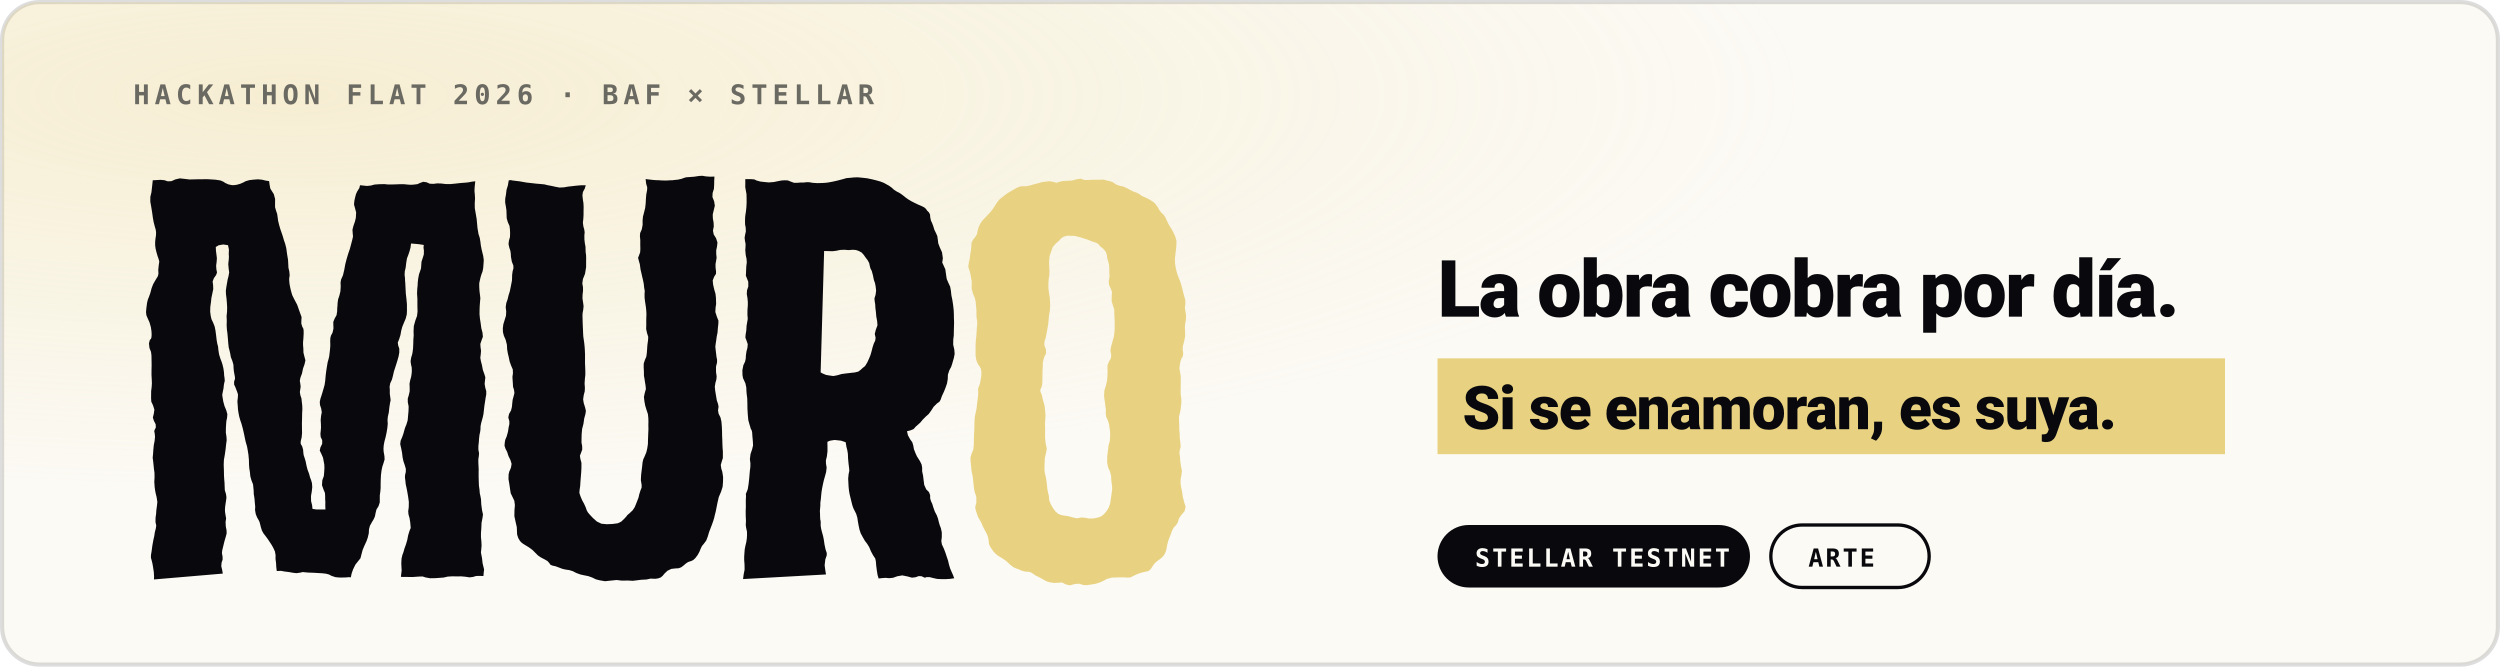
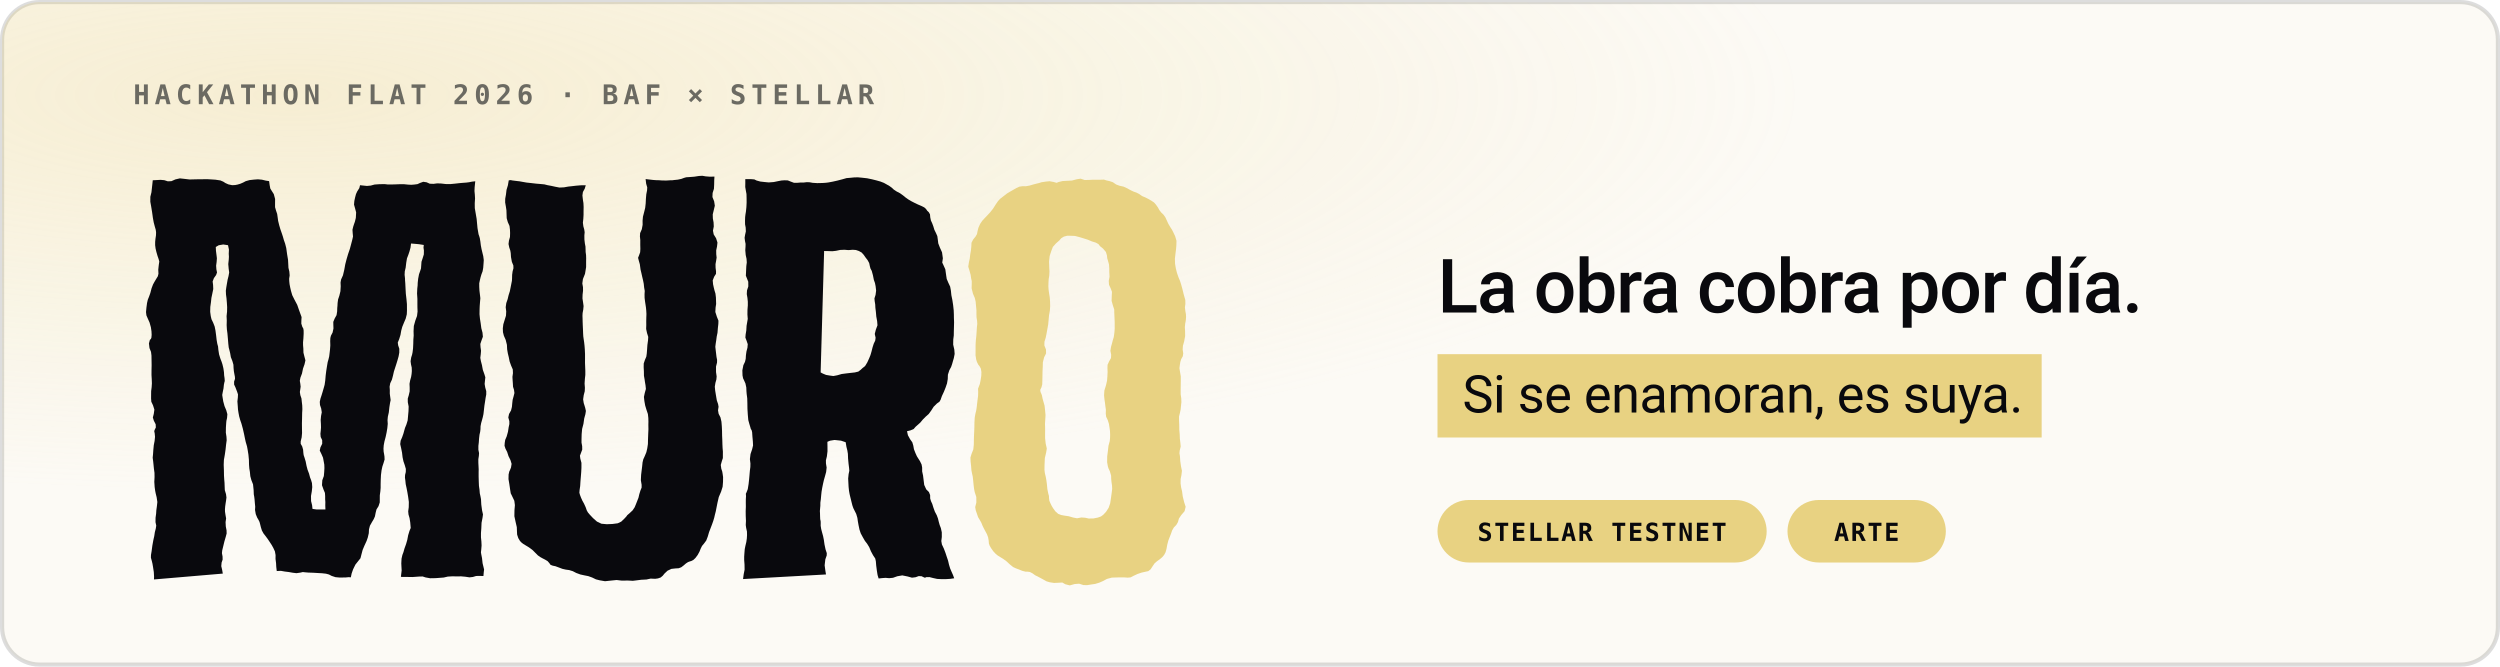
<svg xmlns="http://www.w3.org/2000/svg" viewBox="0 0 1200 320" width="1200" height="320" role="img" aria-label="Muro: la obra cobra por día. Si se enamoran, es suya.">
  <defs>
    <radialGradient id="veil" cx="12%" cy="14%" r="60%">
      <stop offset="0%" stop-color="#e8d282" stop-opacity="0.30" />
      <stop offset="100%" stop-color="#e8d282" stop-opacity="0" />
    </radialGradient>
  </defs>
  <rect x="1" y="1" width="1198" height="318" rx="18" fill="#fcfaf5" stroke="#09090d" stroke-opacity="0.14" stroke-width="2" />
  <rect x="1" y="1" width="1198" height="318" rx="18" fill="url(#veil)" />
  <text x="64" y="50" fill="#6b6a62" font-family="ui-monospace, SFMono-Regular, Menlo, Consolas, monospace" font-size="13" font-weight="600" letter-spacing="2.4">HACKATHON FLAT 2026 · BAF × STELLAR</text>
  <g transform="translate(64 276) scale(0.118)">
    <path fill="#09090d" d="M84 18.1 L84.3 6.4 L83.3 -11.9 L80.1 -32.7 L77.7 -46.6 L75.1 -57.3 L71.5 -70.4 L71.8 -81.7 L74.3 -96.4 L77.3 -119.2 L81.3 -141.5 L85.1 -158.3 L87.5 -174.2 L91.3 -188.8 L93.2 -200.9 L90.2 -214.9 L90.4 -232.9 L92.7 -249.6 L93.6 -263.6 L95.7 -278.6 L97.7 -297 L94.8 -316.3 L91 -331.8 L88.8 -342.8 L86.7 -357.8 L85.3 -379 L86.3 -398.5 L86 -415.9 L83.6 -433.4 L82.1 -448.7 L80.7 -462.2 L78.7 -477.1 L80.1 -491 L81.2 -507.3 L83.1 -527.6 L86.6 -545.8 L88.2 -562.1 L86.9 -576.2 L85.1 -584.6 L86.4 -589.8 L91.5 -600 L90.9 -613 L83.5 -627.5 L79.4 -640.7 L83.1 -655.1 L85.6 -672.8 L80 -690.4 L73.2 -704.7 L72.2 -717.8 L72.3 -732.9 L72.5 -748.2 L74.5 -763.7 L75.5 -779.8 L74.9 -795.7 L73.9 -813.7 L74 -833.6 L74.4 -853.2 L74.1 -873.3 L73.8 -892.5 L71.9 -907.7 L65.7 -923.1 L63.5 -942 L67.2 -956.1 L71.3 -960.2 L73.4 -964.7 L74.5 -976.8 L73.8 -991.4 L71.4 -1007.7 L66 -1027 L58.6 -1043.6 L53.2 -1056.1 L51.6 -1069.6 L53.3 -1088.2 L55.8 -1106.6 L58.9 -1119.9 L63.8 -1132 L69.2 -1147.2 L74.1 -1166 L80 -1181.6 L85.9 -1192.4 L92.9 -1204.2 L99.7 -1215.2 L102.2 -1225.7 L101.4 -1242.1 L103.6 -1261.9 L105.6 -1275 L102.9 -1285.1 L98.5 -1297.8 L93.9 -1313.6 L90.4 -1328.4 L88.7 -1342 L88.8 -1355.4 L90.1 -1368.3 L92.1 -1381.6 L92.5 -1394.1 L91.2 -1404.1 L87 -1418.6 L82.8 -1434.8 L79.5 -1453 L76.4 -1475.4 L72.7 -1498.1 L69.1 -1518.3 L69.2 -1538.5 L73.7 -1556.9 L75.8 -1576 L77.7 -1593 L79 -1605.7 L94.9 -1606.5 L110.9 -1607.4 L126.1 -1606 L140.3 -1601.4 L155.1 -1602.1 L171 -1609.2 L189.2 -1613.4 L209.3 -1611.2 L229 -1608.9 L248.5 -1609.4 L266 -1609.8 L275.8 -1609.7 L288.2 -1610 L302.3 -1610 L315.9 -1609.2 L334.1 -1608 L354.1 -1605 L365.9 -1600 L374.7 -1594.3 L386.8 -1588.9 L401.8 -1585.7 L414.4 -1586.3 L424 -1588.2 L434.9 -1591.4 L446.3 -1596.3 L457.3 -1602.1 L472.8 -1606.4 L490.7 -1608.4 L506.9 -1609.6 L523.5 -1608 L539.1 -1604.2 L552.3 -1602.2 L554.6 -1585.6 L557.1 -1572.2 L562.7 -1563 L571.4 -1549.3 L576.7 -1529.5 L576.5 -1510.8 L576.5 -1496.1 L580.5 -1482.3 L585.1 -1468.6 L586.9 -1456.1 L589 -1440.6 L593.3 -1423 L598 -1406.9 L603.2 -1392 L608.1 -1377.4 L612.4 -1362.3 L617.4 -1348.1 L622 -1330.2 L625.6 -1304.2 L629.3 -1282.1 L630.2 -1265.2 L631 -1249.6 L634.6 -1234.2 L635.9 -1218.7 L633.8 -1204.9 L634.3 -1194.6 L635.5 -1183 L638.1 -1169.6 L641.4 -1155.3 L646.5 -1138 L656.2 -1118.6 L666.6 -1099.1 L673.7 -1078.6 L680 -1061.2 L684.4 -1049.1 L683.6 -1036.8 L683.3 -1022.7 L687.1 -1010.3 L691.6 -1002 L692.7 -994.5 L692.8 -981.5 L691.8 -962.7 L690.3 -946 L690.5 -934 L691.6 -920.5 L692 -904.3 L695.9 -888.6 L700 -873.2 L696.4 -857.2 L690.2 -839.6 L686 -819.5 L679.6 -802.6 L677.2 -790 L679.2 -778 L680.6 -766.1 L679.1 -755.4 L677.4 -744.4 L679.4 -731.5 L683.9 -718.3 L685.3 -704.7 L687 -690.3 L687.6 -674.5 L686.7 -659.1 L686.5 -647.3 L686.3 -635 L685.8 -616.9 L686 -596.1 L686.3 -577.4 L684.7 -559.6 L680.8 -543.8 L680.8 -533.8 L686.8 -523.1 L690.6 -510 L691.5 -497.9 L692.8 -487.8 L696.6 -476.6 L701.1 -461.6 L704.6 -443.7 L708.7 -428.3 L714.8 -412.2 L718.9 -396.8 L723.1 -386.1 L726.6 -374 L727.8 -357.6 L726 -340.6 L722.7 -321.5 L723 -300.7 L727.1 -284.2 L728.8 -268.9 L744.4 -266.7 L762.6 -266.6 L781.4 -266.5 L780.8 -282.8 L781.1 -297 L780.3 -308 L780.3 -320.8 L779.4 -333.9 L773.8 -347.3 L767.4 -365.2 L768.7 -385.5 L774.9 -402.4 L776.4 -419.1 L777.3 -434.9 L776.8 -449 L774.2 -463.2 L771.6 -477.2 L765.1 -492.2 L758.3 -506.2 L761 -518.9 L768.3 -533.9 L768.2 -548.4 L762.1 -561.5 L761 -574.5 L762.4 -587.2 L763.4 -600.4 L763 -614.7 L762.1 -630.7 L763.6 -646.8 L766.5 -661.9 L764.1 -677.3 L759.3 -691.5 L758.4 -704.4 L761.4 -718.2 L765.9 -731.7 L770 -745.2 L774.1 -759.3 L778.1 -773.6 L780.6 -790.8 L782.4 -811.7 L784.7 -829.9 L787.6 -848.6 L790.6 -866.1 L793.7 -876.7 L796.7 -889.2 L798.5 -903.9 L800.1 -917.9 L801.3 -934.1 L800.8 -951.7 L801.4 -964 L803.7 -973.3 L810.5 -986.2 L814.1 -1002.9 L813.6 -1016.8 L813.4 -1029.7 L819 -1043.3 L826.6 -1056.9 L829 -1071.9 L829.5 -1086.2 L830.3 -1094.4 L830.9 -1106.4 L832.9 -1121.1 L837.9 -1135.7 L842.4 -1154.1 L843.6 -1174.6 L842.9 -1189.9 L845.2 -1202.3 L852.7 -1219 L858.1 -1241.8 L862.1 -1264 L867.3 -1284.2 L873.5 -1305.3 L880.8 -1326.6 L886 -1346 L890.4 -1362.7 L893.6 -1376.8 L892.3 -1390.7 L891.4 -1404.4 L894.5 -1417.3 L897.9 -1427.7 L901.1 -1436.6 L905.1 -1452.6 L906.3 -1475.1 L901.6 -1492.9 L897.7 -1506.7 L899 -1521.4 L902.1 -1535.8 L905.7 -1549.4 L910.5 -1559.9 L914 -1565.5 L919.2 -1573.8 L922.2 -1585.6 L934.1 -1584.3 L950.4 -1582.6 L965.8 -1584.1 L981.1 -1588.3 L999.6 -1589.6 L1016.1 -1590 L1025.4 -1589.8 L1033.4 -1588.7 L1048 -1588.5 L1066.3 -1589 L1082.5 -1589.6 L1100.8 -1589.7 L1117.6 -1588 L1130.4 -1587.3 L1143.3 -1588.3 L1155.9 -1590 L1166.5 -1594.9 L1179.3 -1599.5 L1192.9 -1597.5 L1205.9 -1591.7 L1221 -1591.1 L1236.1 -1593.1 L1252.3 -1592.5 L1270.2 -1590.4 L1288.9 -1590.1 L1308 -1591.9 L1325.3 -1593.9 L1340 -1595.2 L1353.9 -1596.2 L1365.8 -1597.7 L1377.8 -1600.1 L1390.9 -1601.6 L1389.7 -1590.4 L1388.4 -1577.4 L1387.7 -1562.3 L1389.1 -1547.5 L1390 -1531.5 L1388.8 -1512.5 L1389 -1492.4 L1392.6 -1471.3 L1396.5 -1448.5 L1398.5 -1427 L1400 -1411 L1402.3 -1397.6 L1404.3 -1386 L1406.6 -1379.5 L1409.4 -1370.1 L1411.7 -1355.9 L1413.6 -1340.5 L1416.4 -1325.9 L1419.9 -1311.3 L1423.4 -1297 L1425.5 -1280.9 L1424.5 -1266.1 L1423.3 -1249.9 L1420.7 -1235.3 L1416.1 -1223.2 L1412.5 -1211.1 L1409.6 -1198.8 L1407 -1186.7 L1407.1 -1172.1 L1407.9 -1157.2 L1409.7 -1142 L1411.6 -1126 L1410.2 -1110 L1409 -1094.3 L1408.4 -1078.1 L1408.2 -1060.8 L1409.9 -1043.1 L1413 -1023.3 L1415.5 -1004.1 L1420.3 -986 L1421.9 -969.3 L1416.3 -954.2 L1411.5 -939.8 L1412.4 -926 L1414.4 -912.3 L1413.2 -897.9 L1411.4 -883.3 L1413.9 -869.7 L1418 -854.1 L1421.7 -834.5 L1427.9 -817.1 L1431.9 -804.1 L1430.5 -791.5 L1429 -777.1 L1431.5 -762.6 L1435.6 -747.8 L1435.6 -734.4 L1432.9 -720.1 L1430.5 -703.8 L1428.1 -688.7 L1426.2 -671.7 L1424.2 -654.4 L1421.6 -642.4 L1418.8 -631.8 L1414.8 -617.8 L1412.4 -604.9 L1412.1 -593 L1410.8 -582.4 L1408.2 -571 L1406.4 -555.8 L1405.3 -539.6 L1403.6 -524.9 L1403.6 -509.5 L1406.3 -495.8 L1405.5 -484.4 L1403.4 -471 L1403.5 -455.5 L1404.3 -440.3 L1404.8 -429.4 L1404.6 -418.6 L1404.6 -400.4 L1405.2 -378.7 L1405.9 -362.4 L1408.1 -347.5 L1409.3 -332.4 L1411.7 -321.8 L1414.2 -308.6 L1415.4 -286.5 L1418.6 -262.8 L1422.3 -246.4 L1420.4 -232.6 L1416.5 -212.5 L1415.5 -189.5 L1414.1 -170.6 L1414.1 -153.2 L1415.8 -136.9 L1416.6 -120.3 L1415.3 -103.9 L1414 -92.2 L1415.4 -83.6 L1418.4 -68.4 L1420.7 -47.7 L1424.7 -31.3 L1426.8 -22.5 L1425.5 -11.8 L1424.1 4.1 L1413.9 3.9 L1404.3 3.7 L1394.2 4.1 L1381.2 8 L1367.3 9.6 L1351.1 7.1 L1333.4 5.5 L1315.8 5.7 L1297.1 5.4 L1278.9 6.5 L1262.7 10.3 L1247.1 11.5 L1229.3 12.8 L1207.2 13.2 L1188.5 9.8 L1176.9 6 L1161.3 6.4 L1135.2 8.3 L1107.6 7.8 L1088.4 7.7 L1089.9 -5.1 L1091.5 -18.7 L1090.7 -32 L1090 -47.2 L1091 -66.5 L1094.4 -81.4 L1098.8 -93 L1102.9 -107.7 L1109.4 -125.7 L1114.4 -143 L1117.9 -161.6 L1123.5 -179.9 L1128.3 -191.3 L1127.6 -199.4 L1126.4 -213.6 L1123.6 -231.4 L1119.3 -246.2 L1118.1 -259 L1120.3 -275.8 L1120.7 -297.3 L1117.8 -318.4 L1114.7 -336.8 L1111.5 -353.4 L1108 -369.5 L1106.5 -384.3 L1104.9 -396.2 L1105.4 -407 L1108.3 -419 L1108.5 -431.7 L1104.2 -446.7 L1098.8 -462.3 L1095.2 -479 L1093 -497.9 L1089.2 -516.7 L1085.6 -532.5 L1087.4 -546.5 L1093.5 -560.5 L1098.6 -575 L1102 -587.4 L1105.2 -598.6 L1110.7 -611.9 L1115.9 -628.8 L1117.6 -647.7 L1119.3 -666.5 L1119.9 -685.4 L1116.5 -703 L1116.3 -717.4 L1120.4 -731.2 L1124 -746.8 L1124.1 -762.6 L1123.4 -777.5 L1126.1 -792.1 L1130 -805.9 L1131.9 -817.7 L1132.9 -829.7 L1132.4 -843.9 L1129.5 -856.5 L1127.8 -869.7 L1130.2 -884.6 L1133.8 -896 L1135.8 -905.5 L1137.8 -921.7 L1138.7 -940.6 L1139.1 -957.9 L1140.4 -973.8 L1139.9 -991.2 L1141 -1013 L1147.1 -1034.8 L1154 -1053.6 L1156.2 -1071.9 L1155.6 -1089.1 L1155.5 -1104.6 L1155.5 -1123.1 L1154.1 -1145 L1155 -1165 L1156.4 -1177.5 L1156.8 -1188.4 L1158.6 -1205 L1162 -1223.1 L1166.8 -1236.7 L1170.2 -1247.1 L1171.1 -1259.7 L1172.2 -1274.4 L1176.8 -1288.2 L1181.7 -1304.1 L1182 -1320.2 L1180.3 -1331.7 L1181.5 -1342.5 L1162 -1345.6 L1148.2 -1346.9 L1129.6 -1348.4 L1127.6 -1332.2 L1123.4 -1316.5 L1118.6 -1302.3 L1113.1 -1288 L1110.1 -1270.2 L1107.8 -1250.4 L1104.2 -1235.2 L1103.5 -1220.9 L1105.1 -1206.7 L1105.3 -1198.4 L1106.3 -1186.1 L1107.3 -1165.4 L1108.5 -1143.9 L1110.9 -1123.5 L1112.9 -1102.1 L1113 -1086 L1113.1 -1075.8 L1112.4 -1060.5 L1108 -1043.1 L1100.8 -1026.2 L1094 -1009.6 L1089.7 -993.9 L1086.7 -976.7 L1081.3 -959.2 L1075.7 -945.6 L1077.3 -934.1 L1081.9 -920.4 L1081.8 -904.6 L1079 -889.2 L1074.3 -872.6 L1069 -855.5 L1064.3 -841.1 L1059.9 -827.5 L1056.2 -811 L1051.8 -794.4 L1045 -780 L1042.4 -765.9 L1043.3 -752.7 L1043.2 -737.7 L1045.2 -722.7 L1046.7 -711.6 L1044.3 -700.3 L1041.5 -682.3 L1039.2 -661.2 L1035.3 -643.9 L1034 -629.9 L1034.9 -614.8 L1033.2 -597.5 L1030.2 -579.6 L1026.3 -561.3 L1021.5 -543.3 L1018.5 -527.3 L1017.6 -514 L1018.2 -501.9 L1019.9 -492.7 L1021.5 -482.7 L1022.1 -469.8 L1017.7 -455.2 L1013 -441.2 L1009.7 -425.8 L1007.3 -406.5 L1006.4 -387.4 L1006 -370.1 L1006 -354.8 L1004.9 -340.7 L1002.6 -324.1 L1002.5 -308.7 L1002.4 -295.3 L997.4 -280 L989.1 -266.7 L985.6 -252.8 L982.8 -238.4 L978 -227.4 L970.8 -215.4 L962.4 -200.4 L958.6 -185.8 L957.8 -170 L953.7 -152.4 L948.9 -138.6 L944.5 -129 L939.8 -118.8 L932.7 -101.9 L927.5 -82.2 L923.9 -68.1 L915.3 -57.4 L903.2 -42.1 L893.9 -23 L888 -6 L884.7 9.5 L875.9 8.8 L864 10 L851.1 10.2 L838.5 10.3 L822.3 8.8 L806.8 3.7 L795.7 -2.1 L783.7 -5.3 L767.5 -7.1 L751 -8 L732.9 -9.1 L710.9 -9.9 L696.1 -11.2 L689.5 -12 L679 -9.6 L663.4 -7.4 L648 -9.3 L632.2 -12.1 L615.9 -14.1 L600.2 -16.9 L583.4 -16.1 L581.4 -33 L580.6 -48.2 L578.4 -65.3 L578.6 -81 L575.9 -96.1 L569.2 -110.6 L562.7 -122.2 L555.6 -133.1 L547.1 -145.8 L538.3 -157.8 L529.9 -168.5 L523 -180.9 L518.7 -194.8 L516 -205.8 L513.2 -216.1 L508.8 -224.9 L503.8 -233.4 L498 -247.6 L495 -264.8 L495.8 -277.4 L494.4 -291.6 L493.1 -307.8 L491.7 -318.8 L490 -328 L489.3 -345.5 L486.9 -368.8 L480.1 -386.1 L475.8 -402.1 L474.2 -418.9 L471.8 -433.4 L470.6 -448.7 L470.2 -467.7 L468.2 -489.2 L465.3 -507.6 L462.5 -523 L457.2 -541.1 L453.8 -556.5 L450.4 -573.3 L445.4 -595.3 L439.8 -615.7 L434.7 -630.5 L430.7 -644.6 L427.8 -659.6 L425.7 -673.3 L424.7 -688.3 L423.3 -706.1 L425.1 -721.7 L425.7 -734.7 L421.9 -746.2 L418.4 -755.2 L415.2 -763.6 L410 -774.6 L409.9 -786.8 L413.6 -798 L413.2 -806.2 L411.2 -816.3 L408.9 -829.3 L407.7 -842.4 L407.1 -855.7 L402.9 -870.3 L396.7 -886.1 L393.8 -902.7 L390.5 -916.1 L388 -925.7 L386.4 -939.8 L384.6 -961.8 L382.7 -983.1 L380.5 -999.7 L379.6 -1016.6 L380.1 -1035.3 L379.3 -1053 L381.2 -1071.2 L381.6 -1089.9 L380.4 -1108.5 L379 -1125.3 L376.9 -1141.3 L376.3 -1156.5 L378.2 -1170.5 L380.8 -1185.7 L383.5 -1201.2 L387.2 -1215.8 L389.9 -1230.7 L387.8 -1245.9 L386.2 -1264.9 L388.1 -1282.6 L388.8 -1294.5 L388.1 -1306.6 L388.9 -1323.6 L385.2 -1341.6 L365.7 -1344.5 L347.2 -1341.3 L335.4 -1334.3 L336.1 -1319.1 L338 -1304.1 L339.9 -1288.6 L338.8 -1273.2 L336.8 -1258.2 L337.8 -1243.6 L340.4 -1230.6 L336.7 -1220.2 L327.7 -1207.6 L322.6 -1194 L324.4 -1179.7 L325.1 -1163.3 L321.4 -1145.2 L317.6 -1127.2 L315.7 -1109.2 L313.1 -1090.8 L312.6 -1070.7 L314.9 -1053.5 L317.9 -1040.5 L324.8 -1026.2 L330.9 -1010.5 L334.1 -994.5 L336.6 -975.8 L338.9 -955.9 L341.5 -940.9 L344.6 -929.6 L345.9 -916 L348.7 -897.8 L354 -880.4 L359 -867.7 L362.7 -856.1 L366.3 -841 L368.7 -824.7 L369.4 -812 L371.1 -800.5 L371.9 -789.2 L370.1 -782.7 L368.4 -774.3 L366.8 -759 L363.5 -743.1 L361.6 -732.4 L363.2 -721.8 L365.7 -706.4 L370.8 -687.4 L378.1 -669.9 L382.5 -654.2 L381.2 -638.8 L378.6 -627.1 L377.7 -617 L376.6 -600.2 L376.3 -579.1 L378.9 -561.9 L379.7 -548.1 L377.3 -530.6 L375.2 -510.7 L372.2 -489.7 L368.4 -468.2 L367.6 -448.1 L368.4 -426.7 L368.8 -403.8 L369.8 -388.1 L370.9 -376.1 L371.4 -362.5 L372.1 -345.2 L377 -328.9 L378.8 -315.1 L377.1 -302.1 L375.2 -290.2 L373.6 -278.7 L372.7 -267.4 L372.9 -257.7 L374.9 -244.3 L377.4 -230.1 L375.2 -215.2 L376.1 -197.6 L379.2 -181.6 L379.5 -168.7 L375.7 -154.5 L370.3 -136.1 L365.4 -115.7 L361.6 -100.2 L360.4 -88.9 L363 -75 L363.2 -62.5 L359.1 -50.8 L357.7 -36 L361.3 -20.8 L363.9 -5.7Z" />
    <path fill="#09090d" d="M1965.8 20.4 L1942.2 22.8 L1918.8 25.3 L1897.1 21.6 L1881.6 17.6 L1866.3 10.2 L1850.4 4.5 L1836.5 1.8 L1818.5 -2.1 L1801.6 -8.3 L1787.7 -15.5 L1773.1 -20 L1758.6 -22 L1745.2 -25.1 L1730.5 -30.7 L1717 -35.7 L1705.9 -38 L1697.2 -41.3 L1691.9 -48.7 L1685.1 -56.4 L1675 -62.5 L1664.6 -67.8 L1655.2 -73 L1645.6 -79.8 L1635.1 -90.3 L1624.5 -101 L1614.4 -108.7 L1605.1 -115 L1595.4 -120.8 L1586.8 -126 L1579.6 -131.4 L1572.7 -138.6 L1565.9 -150.1 L1561.2 -164.3 L1560.5 -177.8 L1559.9 -194.5 L1555 -215.8 L1550 -239.1 L1550.4 -263.4 L1552.1 -284.2 L1549.8 -302 L1541.8 -318.7 L1535.2 -332.3 L1532.5 -349 L1529.4 -370.3 L1526.1 -389.9 L1526.5 -408.7 L1529.3 -421.1 L1532.2 -427 L1536.3 -437.1 L1538.7 -452.1 L1534.1 -467.4 L1526.1 -483.6 L1520.6 -500.6 L1513.9 -513.6 L1509.9 -525.7 L1510.9 -538.5 L1512.7 -549.7 L1518.6 -563.4 L1524 -582.8 L1526.8 -601.2 L1529.6 -614 L1529.5 -625.9 L1525.3 -640.7 L1528.3 -655 L1536.4 -669.3 L1540 -683.8 L1541.3 -698 L1542.9 -712.4 L1546.8 -726.6 L1550.2 -740.2 L1548.5 -753.2 L1544.5 -765.7 L1543.9 -778.5 L1542.9 -792 L1542.1 -806 L1544.2 -821 L1543.5 -836.2 L1536.7 -851.8 L1530.6 -868.9 L1527.3 -885.5 L1523.5 -901.1 L1520.6 -917.7 L1519.7 -936.1 L1514.7 -956.3 L1507.2 -973.5 L1503.6 -987.7 L1503 -1003.6 L1505.1 -1020.1 L1510.4 -1037.3 L1515.9 -1055.1 L1516.8 -1072.3 L1514.7 -1089.4 L1517.1 -1106.2 L1522.6 -1121.9 L1526.5 -1138.3 L1531.4 -1153.6 L1534.8 -1170.1 L1537.8 -1185.7 L1540 -1196.6 L1540.6 -1207.4 L1540.9 -1221.2 L1542.8 -1235.2 L1546.2 -1247.6 L1545.9 -1258.9 L1539.8 -1274 L1536.2 -1293.5 L1535.2 -1309.4 L1533.4 -1319.9 L1529.3 -1331.9 L1526.2 -1346.4 L1528 -1360.3 L1532.1 -1375 L1532.6 -1391.2 L1532 -1405.2 L1530.2 -1419.9 L1523.3 -1435.4 L1518.8 -1451.2 L1518.2 -1467.6 L1517.7 -1483.6 L1515.3 -1499.4 L1512.5 -1515.3 L1512.7 -1530.5 L1515.8 -1547.8 L1518.1 -1566.9 L1523.7 -1585.4 L1527.1 -1605.3 L1535 -1606.4 L1541.6 -1605 L1555.4 -1603.2 L1571.1 -1601.4 L1585 -1598.9 L1599.9 -1596.3 L1616.6 -1594.5 L1638.2 -1592 L1658.5 -1590.3 L1672 -1589 L1684.6 -1585.8 L1700.6 -1582.8 L1716.1 -1579.4 L1733.2 -1576.1 L1751.7 -1576.9 L1769 -1580 L1784.7 -1581.7 L1799.9 -1583.5 L1819.3 -1585.2 L1840.4 -1585.4 L1836.2 -1571.5 L1828.8 -1558.1 L1826.8 -1544.1 L1828.2 -1531.3 L1829.1 -1524 L1830.9 -1513 L1831.7 -1496.9 L1831.4 -1480.7 L1831.4 -1464.8 L1830.4 -1448.3 L1828.7 -1433 L1830.6 -1418.4 L1834.2 -1405.4 L1835.9 -1394.3 L1834.7 -1381.7 L1834.9 -1364.4 L1836.9 -1347.8 L1839.2 -1336.2 L1839.6 -1325.3 L1839.9 -1313.6 L1841.6 -1301.5 L1842 -1288.2 L1841.8 -1273.5 L1841.8 -1252.4 L1837.3 -1225.1 L1828.8 -1203.8 L1826.4 -1185.9 L1829.1 -1170.7 L1829.3 -1156.2 L1827.5 -1141.1 L1827 -1125.1 L1829.4 -1109.1 L1831.5 -1093.9 L1830.1 -1079.2 L1827.6 -1065.7 L1827 -1055 L1827.4 -1042.6 L1827.7 -1029.6 L1828.2 -1015.9 L1829 -999.4 L1829.6 -983.5 L1830.3 -970.9 L1831.9 -959.5 L1833.8 -946.8 L1835.3 -933.5 L1836.5 -918.5 L1837.4 -899.1 L1837.4 -879.4 L1837.3 -863.2 L1837.9 -847.7 L1838.6 -830.3 L1838.6 -813.8 L1836.8 -797.4 L1835.6 -778.5 L1836.9 -761.6 L1836.2 -747.3 L1832.1 -731.5 L1829.7 -714.4 L1832.1 -699.4 L1835.5 -688.7 L1838.3 -679.1 L1840.9 -667.3 L1838.9 -654.1 L1834.1 -636.7 L1831 -615 L1825.6 -594.3 L1823.7 -573.2 L1823.2 -553.9 L1823.1 -538.4 L1825.8 -523.9 L1826 -510.1 L1821.2 -497.2 L1816.7 -485.3 L1818.3 -473 L1822.8 -456.3 L1822.8 -435.9 L1821.8 -417.1 L1820.3 -398.6 L1818.8 -380.3 L1817.7 -362 L1815.3 -345.8 L1814.4 -334.5 L1816.9 -325.8 L1821.1 -314.6 L1826.4 -302.7 L1833.4 -290.1 L1839.9 -275.9 L1844.4 -263 L1849.1 -254.6 L1856.8 -245.4 L1870 -231.4 L1885.9 -217.3 L1904 -208.6 L1925.7 -206.6 L1948.7 -207.5 L1970.6 -210.4 L1984.9 -217.3 L1997.5 -229.4 L2005.4 -237.9 L2009.3 -243.4 L2018.3 -251.1 L2031.1 -263.1 L2039.4 -275.7 L2044.9 -289 L2049.9 -301.7 L2054.9 -314.5 L2058.1 -328.4 L2062.8 -343.6 L2067.6 -355.5 L2067.6 -367.1 L2064.5 -385.6 L2065.6 -407.9 L2067.8 -426.1 L2069.8 -442.2 L2071.4 -458 L2074.4 -470.7 L2080.8 -484.6 L2087 -499.8 L2090.5 -514.9 L2093.2 -532.6 L2093.6 -551.4 L2094.3 -570.5 L2095.3 -593.1 L2095 -610.8 L2095.3 -624 L2094.9 -638.9 L2093.1 -654.9 L2087.5 -671.5 L2082 -689.7 L2078.8 -707.8 L2077 -724.3 L2080.4 -740.5 L2085 -756.8 L2083.5 -771.6 L2081.3 -784.3 L2079.7 -795.5 L2077.1 -810.4 L2076.8 -829.2 L2075.9 -845.8 L2076.2 -860.4 L2081 -874.8 L2086.7 -888.2 L2088.6 -901.1 L2089.8 -917 L2091.1 -936 L2093.6 -953.9 L2094.6 -968.5 L2089.6 -984.1 L2086 -1000.9 L2086.5 -1016.3 L2086.4 -1031.6 L2086.7 -1047.5 L2087.2 -1061.8 L2086.5 -1074.7 L2085.2 -1088.4 L2083.4 -1100.2 L2081.6 -1112.2 L2079.7 -1127.2 L2079.5 -1142.3 L2080.3 -1155.5 L2077.8 -1169.7 L2076.3 -1184.4 L2073.3 -1199.5 L2069.6 -1214.8 L2066.8 -1227.6 L2063.2 -1242.6 L2060.3 -1264.1 L2055.4 -1281.4 L2053.2 -1290.3 L2057.1 -1300.1 L2061.7 -1313 L2062.5 -1326.4 L2062.1 -1343.3 L2062.2 -1362.4 L2060.7 -1377.3 L2061.5 -1390.7 L2068.4 -1406.5 L2071.7 -1424.4 L2071.5 -1441.1 L2073.1 -1457.9 L2077.8 -1475.8 L2082.1 -1493.5 L2084.1 -1511.1 L2085 -1529.7 L2086.6 -1548.6 L2089.7 -1564.2 L2090.5 -1576.6 L2086.1 -1591.5 L2083.8 -1610.6 L2100.1 -1608.6 L2116.1 -1606.8 L2128.1 -1606 L2138.8 -1605.8 L2151.5 -1604.8 L2169 -1604.7 L2183.6 -1605.6 L2192 -1605.7 L2200.9 -1606.8 L2214.6 -1608.2 L2229.2 -1611.3 L2240.3 -1615.4 L2249 -1617.9 L2263.2 -1618.8 L2282.4 -1620.3 L2300.4 -1623.1 L2314.6 -1623.9 L2328.1 -1621.6 L2345.1 -1620.2 L2363.9 -1620.7 L2363 -1606.2 L2362.7 -1589.3 L2361.8 -1571.1 L2356.4 -1553.9 L2355.7 -1537.5 L2362.6 -1520.1 L2365.4 -1502.2 L2361.1 -1484.3 L2356.9 -1466.9 L2357.4 -1450.3 L2360.3 -1434.3 L2361.1 -1417.5 L2357.8 -1400.9 L2360.8 -1385.4 L2370.5 -1369.8 L2376.1 -1352.3 L2374.3 -1336.2 L2371 -1320.8 L2371.2 -1304.8 L2372.7 -1291 L2370.7 -1278.4 L2368.2 -1264.4 L2368.5 -1249.4 L2370.3 -1235.4 L2370.1 -1224.9 L2362.8 -1213.6 L2356.8 -1198.4 L2358.3 -1182.3 L2361.3 -1168.7 L2364 -1157.8 L2368 -1144.5 L2369.9 -1128.5 L2370.3 -1114.8 L2370.7 -1102.4 L2368.5 -1088.2 L2367.5 -1070 L2373.7 -1050.5 L2380.1 -1034.6 L2379.7 -1021.3 L2377.8 -1004.6 L2376.3 -985.5 L2373.1 -970.1 L2371.2 -955.6 L2368.9 -940.9 L2367.4 -928.5 L2368.9 -915.2 L2370.6 -900.7 L2372.2 -887.1 L2374.6 -875.1 L2374.3 -863.9 L2370.2 -847.8 L2370.3 -825.5 L2372.8 -807.6 L2371.7 -795.3 L2367.8 -781.5 L2365.3 -766.1 L2366.8 -750.3 L2370 -730.8 L2373.5 -710.2 L2378.6 -695.4 L2380.6 -684.3 L2378.4 -670 L2380.8 -655.9 L2388.3 -641.1 L2392.3 -623.7 L2393.8 -605.5 L2394.7 -586.4 L2395 -567.2 L2395.8 -549.5 L2396.3 -531.3 L2397 -516.2 L2398.2 -502.1 L2398.1 -487.7 L2398.1 -475.7 L2393.9 -463 L2389.6 -447.6 L2391.6 -432.7 L2395.5 -421 L2397.2 -411.2 L2399 -398.2 L2398.7 -378.5 L2397.1 -359 L2390.9 -339.1 L2381.4 -316.8 L2375.9 -292.6 L2372.2 -273.9 L2369.3 -259.1 L2365.7 -245.1 L2363 -233.3 L2359 -219.9 L2353.9 -205.5 L2348.4 -191.1 L2342 -174.5 L2336.6 -156.1 L2330.5 -140.2 L2321.5 -128.1 L2313.3 -118.2 L2307.9 -107.3 L2302.8 -94.6 L2295.3 -81 L2286.4 -69.1 L2278.1 -61.3 L2270 -57.1 L2263.1 -55 L2256.2 -52.4 L2247.8 -46.9 L2238.2 -38.6 L2228.7 -31.4 L2218.3 -27.5 L2205 -26.7 L2188.8 -24.9 L2173 -17.5 L2160.9 -6.1 L2153.3 3.2 L2144.9 10.2 L2134.1 13.9 L2123.3 15.4 L2114.7 15.2 L2104.7 14.6 L2087.2 18.3 L2066.1 19.4 L2048.7 21.6 L2031.9 23.6 L2011.1 22.5 L1987.3 22.9 L1965.8 20.4Z" />
    <path fill="#09090d" d="M2480.2 16.5 L2482.8 -2.9 L2486.5 -21.7 L2486.2 -42.4 L2484.8 -61 L2484.8 -74.7 L2485.8 -89.8 L2487.1 -105.3 L2489.9 -119.3 L2493.5 -134.2 L2495.6 -149 L2496.4 -162.4 L2496.1 -176.7 L2492.9 -191.3 L2491.2 -203.2 L2492 -220.1 L2491.1 -240.9 L2490.9 -259.7 L2491.6 -278.2 L2491.4 -294.8 L2491.5 -308.2 L2492.3 -320.9 L2491.6 -330.5 L2494.1 -335.7 L2499.4 -349.2 L2502.7 -369.9 L2504.8 -388.6 L2506.4 -406.3 L2507.9 -423.9 L2509.9 -439.4 L2510.2 -453.8 L2508.1 -471.4 L2510.6 -492.1 L2517.2 -511.6 L2520.9 -527 L2520.1 -543.4 L2518.3 -563.6 L2517.1 -580.8 L2515.1 -589 L2511.9 -593.8 L2509.2 -603.4 L2505.6 -615.2 L2501.5 -630.3 L2499.5 -652.9 L2498.1 -675.6 L2497.8 -697.5 L2497.2 -719 L2495 -735.8 L2494 -747.9 L2493.4 -762.9 L2489.9 -779.2 L2484.2 -792 L2480.3 -800.2 L2478 -811.8 L2477.4 -832.6 L2481.5 -853.4 L2488.1 -867.2 L2491 -879.2 L2491.9 -894 L2494.1 -909.4 L2498.1 -924.6 L2499.3 -939 L2494.5 -953.1 L2489.7 -965.7 L2490.7 -978.4 L2493.4 -994.9 L2494.5 -1013.6 L2497.2 -1029.3 L2499.3 -1041.8 L2498 -1059.1 L2498.2 -1078.7 L2499.6 -1096.3 L2499.6 -1112 L2498 -1127.4 L2495.4 -1142.6 L2496.3 -1157.8 L2501.6 -1173.9 L2501.4 -1193 L2495.2 -1208.5 L2491.6 -1217.6 L2492.2 -1228.5 L2492.8 -1242.7 L2493.5 -1256.9 L2495.4 -1271.1 L2494.4 -1286.1 L2491 -1301.8 L2489.3 -1321.1 L2490.3 -1337 L2490.5 -1347 L2488.1 -1358.6 L2486.5 -1371.8 L2488.5 -1383.8 L2491.6 -1397.6 L2490.9 -1413.1 L2488.4 -1426.4 L2488.2 -1441.1 L2488.7 -1456 L2489.9 -1466.1 L2491.9 -1478.3 L2493.8 -1496.3 L2494.7 -1514.6 L2494.6 -1531.4 L2494.2 -1549.6 L2491.3 -1565.2 L2489.1 -1578.3 L2489.4 -1593.7 L2489.3 -1610.4 L2511.2 -1610.4 L2526.1 -1609.2 L2535.1 -1604.7 L2550.4 -1600.5 L2568.1 -1598.5 L2584.7 -1596.9 L2605.2 -1598.5 L2623.5 -1602.3 L2636.2 -1604.7 L2648.9 -1605.6 L2662.4 -1605.1 L2674.5 -1600.2 L2687.6 -1595.3 L2699.8 -1595.3 L2712.7 -1596.4 L2726.8 -1596.5 L2740 -1598 L2751.2 -1597.5 L2763.3 -1595.3 L2782.1 -1594.1 L2802.7 -1594.6 L2816.1 -1595.4 L2827.4 -1596.8 L2845 -1600.1 L2864 -1604.4 L2883.3 -1609.4 L2901.4 -1614.5 L2916 -1615.7 L2930.9 -1617.2 L2946.8 -1617.7 L2964 -1616.1 L2984.8 -1613.8 L3005.3 -1609.5 L3022.9 -1605.1 L3039.2 -1600.5 L3053.2 -1595 L3064.4 -1588.8 L3075.2 -1582.5 L3084.5 -1576 L3093.2 -1567.9 L3104.8 -1560.2 L3118.9 -1552.8 L3130.5 -1544.5 L3141 -1535.9 L3152.7 -1527.6 L3165.3 -1520.2 L3177.6 -1513.9 L3190.4 -1507.7 L3205.2 -1501.4 L3217.7 -1495.1 L3224.8 -1488.4 L3229.2 -1481.9 L3235.6 -1475.9 L3240.6 -1467.2 L3241.7 -1454.8 L3244.3 -1442.2 L3249.4 -1431.1 L3254.1 -1418.6 L3258.5 -1404.2 L3265.4 -1390.1 L3270.5 -1378.3 L3272.3 -1365.4 L3274.3 -1349 L3280.6 -1332.6 L3289.6 -1312.6 L3293 -1288.4 L3290.5 -1270.8 L3295.1 -1261.1 L3303 -1243.5 L3306.3 -1219.8 L3308.7 -1204.2 L3315.4 -1188.5 L3322.6 -1173.2 L3325.6 -1157.4 L3327.6 -1138.2 L3331.5 -1119.2 L3334.8 -1097.8 L3337.1 -1076.5 L3337.8 -1059.1 L3337.9 -1046.4 L3338.6 -1028.4 L3338.1 -1007.6 L3337.6 -989 L3337.4 -974.2 L3335.3 -957.7 L3335 -937 L3339.6 -916.7 L3340.9 -899.1 L3337.6 -882.3 L3334.5 -871.8 L3330.9 -859.1 L3326.7 -846.6 L3319.3 -832.7 L3313.5 -814.9 L3312.9 -797 L3309.9 -779.3 L3304 -762.2 L3297.3 -745.5 L3289.1 -727.9 L3283.9 -713.1 L3279.4 -705.2 L3268.7 -697.5 L3255.4 -684.3 L3245.6 -668.9 L3235.4 -654.9 L3222.9 -643.9 L3211.6 -632.5 L3201 -619.8 L3190.3 -610.3 L3181.8 -602.7 L3174.2 -593.9 L3161 -588.2 L3147.2 -584.9 L3150.9 -568.4 L3159.4 -552.8 L3168.7 -539.7 L3172.7 -526.4 L3175.3 -511.7 L3181.6 -495.6 L3187.4 -482.8 L3192.8 -474.2 L3199.9 -463 L3206.4 -449.7 L3208.7 -437.2 L3208.8 -421.1 L3212.4 -404.7 L3214.5 -387.6 L3217.2 -366.3 L3225.3 -348.4 L3236.3 -337.5 L3241.2 -325.1 L3241.4 -311.3 L3244.6 -300.6 L3250 -288.7 L3254.7 -273.6 L3260.4 -257.8 L3268.3 -242.8 L3273.1 -229.8 L3276.5 -215.8 L3280 -203.4 L3284.8 -190.9 L3288.6 -173.9 L3288.7 -154.5 L3286.7 -138.3 L3289.1 -124.2 L3297.2 -107 L3303.8 -89.5 L3308.7 -74.5 L3314.1 -58.6 L3318.1 -41.6 L3322.6 -26.7 L3328.4 -13.1 L3334.3 0.2 L3339.1 13.4 L3322.9 15.7 L3303.6 16.9 L3286.5 16.8 L3269.6 15.9 L3253.6 12.4 L3238.3 8.5 L3225.5 8.8 L3220.1 11.2 L3215.9 9.5 L3206.2 5 L3194.6 4.5 L3182 9.1 L3167.3 10.9 L3149.7 6 L3127.9 1.6 L3107.5 5.2 L3090.1 11.4 L3074.4 12.9 L3060.2 11.6 L3046.9 12.5 L3031.7 14.2 L3027.4 0.1 L3024.5 -18 L3021.8 -38.7 L3020.4 -55.8 L3017.9 -67.1 L3009.1 -80.3 L3000.4 -96.5 L2993.4 -113.3 L2984.9 -127.2 L2976 -138.7 L2967.4 -153.6 L2958.9 -169.4 L2953.8 -184.7 L2950 -202.8 L2947.2 -218.6 L2945.3 -232.2 L2940.6 -248.3 L2933.5 -262.5 L2928.7 -272.2 L2924.9 -283.1 L2921.9 -295 L2918.8 -307.7 L2915.9 -319.4 L2913.5 -329.5 L2911.2 -342.6 L2909.6 -357.9 L2908.7 -374.2 L2907.8 -392.5 L2909.6 -410.3 L2912.5 -424 L2911.5 -435.7 L2909.4 -452.4 L2907.4 -473.8 L2906.7 -492.5 L2904.5 -506.5 L2900.7 -521.6 L2897.7 -540.1 L2878.6 -546.5 L2852.3 -549.3 L2833.9 -546.3 L2823.3 -541.8 L2823.6 -523.4 L2823.7 -503.2 L2821.2 -482.4 L2817.3 -466.5 L2817.5 -453.6 L2820.2 -437 L2818.2 -419 L2813.5 -401.7 L2809.1 -386.4 L2805.6 -371.2 L2802.2 -354.5 L2799.5 -338.5 L2798 -323.8 L2796.6 -308.2 L2794.7 -294.4 L2794.6 -281.6 L2793.5 -269.3 L2792.7 -260.1 L2793.2 -251.8 L2793.5 -240 L2794 -227.2 L2795.8 -219.1 L2796.1 -211.6 L2795.9 -200.6 L2798 -187.3 L2801.7 -173 L2805.8 -158.2 L2808.9 -142.8 L2811.5 -124.4 L2815.8 -104.1 L2820.8 -89.1 L2820.5 -79.6 L2814.9 -63.6 L2812.1 -39.3 L2815.1 -17.4 L2817.6 -2.2ZM2795.8 -824.1 L2805 -819.2 L2817.9 -813.9 L2833 -811.3 L2847.6 -809.4 L2863.4 -812.4 L2881.4 -817.6 L2900.7 -820.1 L2917.7 -822.1 L2934.9 -824 L2949.1 -827.4 L2958.6 -834.6 L2966.2 -841.7 L2976.5 -849.8 L2985.5 -864.6 L2993.1 -881.2 L2998.5 -894.5 L3002.7 -908.8 L3006.9 -925.5 L3011.7 -940.7 L3017.8 -953.5 L3019.4 -965.2 L3016 -980.6 L3020.2 -997.4 L3027 -1015.8 L3025.6 -1032.9 L3022.2 -1051.4 L3020.5 -1070.9 L3018.5 -1086.8 L3017.8 -1100.9 L3015.6 -1114.4 L3014.7 -1125.3 L3019.2 -1139.4 L3021.5 -1156.9 L3019.5 -1174.2 L3016.9 -1187.5 L3012.3 -1200.5 L3008.5 -1219.5 L3003.6 -1237.3 L2998.7 -1246.3 L2996.1 -1255.7 L2993.3 -1269 L2986.7 -1281 L2978.5 -1291.6 L2971.7 -1301.5 L2962.9 -1311.5 L2951.5 -1317.9 L2939.4 -1322 L2926.3 -1323 L2909.2 -1321.6 L2892.4 -1323 L2874.8 -1322.2 L2858.2 -1318.7 L2843.2 -1317 L2826.4 -1317.6 L2810 -1317.9Z" />
    <path fill="#e8d282" d="M3829.1 36.8 L3809.3 42.3 L3791 37.6 L3778.9 30.6 L3765.1 31.4 L3745.4 32.3 L3727.8 29.6 L3714.6 25.7 L3701.4 18.3 L3684.4 9.1 L3668.5 1.1 L3657.2 -7 L3646.7 -12.3 L3637.8 -13.5 L3628.7 -13.7 L3615.8 -17 L3602.1 -22.6 L3590.7 -26.8 L3578.8 -32.3 L3564.9 -43.5 L3551.1 -56.3 L3537.8 -65.9 L3526 -73.1 L3516.6 -78.9 L3507.7 -86.2 L3497.4 -97.3 L3488.8 -109.8 L3483.2 -119.6 L3480.2 -128.4 L3479.3 -140.1 L3477 -153.4 L3472.4 -165.8 L3466.5 -176.8 L3460.4 -188.2 L3454.4 -200.3 L3449.9 -211.8 L3443.8 -222.8 L3436.3 -235.3 L3431.2 -250.3 L3426.7 -263.2 L3424.5 -276.4 L3429.2 -294.6 L3429 -317.3 L3422.5 -337.5 L3420 -350.1 L3418 -366.7 L3416.1 -386.2 L3414.6 -400 L3411.9 -411.9 L3409.2 -425.5 L3407.8 -443.5 L3405.8 -461.6 L3405.1 -477.8 L3410 -493.6 L3416.8 -510.7 L3418.8 -529.5 L3419.1 -546.2 L3419.5 -563.6 L3420.4 -582.2 L3421.1 -599.3 L3421.4 -618.4 L3422.6 -640.4 L3425.8 -658 L3428.5 -668.5 L3430.3 -679.8 L3432.2 -696.1 L3434.1 -712.5 L3436.2 -728.1 L3436.7 -744.9 L3436.1 -757.6 L3438.8 -765.1 L3443.4 -776.8 L3446.9 -794.6 L3449.3 -810.5 L3449.8 -825.7 L3447.5 -839.4 L3443 -848.1 L3437.1 -855.7 L3431.8 -866.2 L3428.5 -876.8 L3425.9 -893.5 L3426.1 -916.5 L3426.1 -936.7 L3427.2 -955 L3429.2 -973.2 L3430.4 -991.7 L3431.5 -1008.1 L3433 -1021.5 L3432.2 -1034.4 L3430 -1047.5 L3429.6 -1061.1 L3429.6 -1076.8 L3427.9 -1094.3 L3426.4 -1111.7 L3422.9 -1127 L3415.4 -1144.5 L3410 -1166.3 L3410.5 -1184.4 L3410.5 -1195.5 L3408 -1206.4 L3406.1 -1220.5 L3401.2 -1238.2 L3396.3 -1254.1 L3398.6 -1270.3 L3402.3 -1286.7 L3404.2 -1303.2 L3407.1 -1319.7 L3408.8 -1336.2 L3409.5 -1351.6 L3416.1 -1364.5 L3426 -1376.8 L3431.9 -1386.9 L3433.9 -1397.7 L3437.5 -1412.3 L3444.5 -1427.9 L3453 -1440.7 L3462.4 -1450.9 L3472.6 -1461.6 L3485 -1474.8 L3497.3 -1490.3 L3507.6 -1506.7 L3517.4 -1521 L3526.1 -1530.4 L3534.1 -1536.5 L3543 -1543.4 L3554.3 -1552.2 L3567.1 -1559.8 L3579.6 -1566.9 L3592.1 -1574.2 L3604.4 -1579.7 L3616.9 -1581.5 L3630.6 -1581.4 L3646 -1584.2 L3660.9 -1588.6 L3672.8 -1591.7 L3684.1 -1594.4 L3695.3 -1598 L3702.6 -1598.8 L3711.3 -1600.3 L3727.2 -1601.8 L3744.9 -1598.4 L3755.7 -1595.3 L3764.4 -1598.7 L3780 -1602.5 L3799.5 -1603.6 L3818 -1604.5 L3837.4 -1609.7 L3853.6 -1612.2 L3869.5 -1606.8 L3886 -1607 L3904.6 -1608 L3928.9 -1607.8 L3948.3 -1608.4 L3958.9 -1604.9 L3970.6 -1602.4 L3984.4 -1597.8 L3997.5 -1588.7 L4012.1 -1583.3 L4027.6 -1579.9 L4040 -1574.3 L4049.9 -1569 L4059 -1564.2 L4068.4 -1559.8 L4080.2 -1555.6 L4091.1 -1550.1 L4099.5 -1544.1 L4105.8 -1540.3 L4110.7 -1538.4 L4117.4 -1535.5 L4128.8 -1529.7 L4141.9 -1522.1 L4152 -1515.3 L4159.6 -1506.7 L4167.5 -1495.5 L4174.1 -1483.8 L4181.6 -1474.2 L4190.6 -1465.6 L4198 -1455.1 L4203.7 -1442.8 L4210.2 -1428.5 L4218.8 -1414.1 L4225.6 -1403.4 L4230.4 -1393.8 L4237.8 -1378.4 L4243.3 -1359.8 L4242.9 -1342.3 L4241.6 -1325.8 L4239.3 -1308 L4236.9 -1287.1 L4237.5 -1266.5 L4240.5 -1248.1 L4245.1 -1229.5 L4251.2 -1211.6 L4257.7 -1196.2 L4263.3 -1178.4 L4268 -1160.8 L4271.6 -1145.9 L4275.1 -1132.9 L4279.2 -1118.7 L4279.5 -1102.5 L4277.6 -1089.1 L4279.3 -1074.5 L4281.7 -1060.9 L4282.3 -1050.5 L4281.6 -1039.6 L4280.7 -1032.7 L4278.8 -1022.7 L4277.4 -1008.1 L4278.3 -991.5 L4278.5 -971.9 L4274.6 -950.4 L4269.5 -932.5 L4268.5 -916.8 L4270.8 -902 L4269.1 -889.8 L4262.5 -878.2 L4259.1 -867 L4257 -855 L4255.4 -841 L4257.8 -825.6 L4260.8 -808 L4260.8 -788.9 L4260.6 -776 L4260.5 -767.2 L4260.3 -752.7 L4260.4 -735 L4262.7 -719.1 L4263.3 -703 L4261.6 -687.4 L4260.3 -673.6 L4257.4 -659.7 L4253.7 -644.6 L4253.8 -629.3 L4254.6 -612 L4254.9 -590 L4256.5 -571.3 L4257 -555 L4259 -538.8 L4260.5 -522.6 L4256.6 -507 L4255.4 -495.5 L4257.4 -483.1 L4258.7 -463.3 L4261.8 -441.4 L4265.5 -423.9 L4263.5 -406.7 L4260.2 -390.4 L4260 -372.4 L4262.3 -355.6 L4265.9 -341.1 L4268.8 -319.6 L4274.6 -296 L4280.6 -277.5 L4276.3 -259.6 L4263 -244.1 L4253.3 -229.7 L4249.2 -215.1 L4242.6 -203.6 L4232.9 -193.8 L4225.6 -181.2 L4220.8 -167.3 L4215.5 -153.9 L4210.2 -140.1 L4205.8 -123.2 L4202.7 -106.2 L4199 -92.8 L4193.1 -81.6 L4185.4 -72.6 L4175.8 -64.3 L4164.6 -56.4 L4154.5 -47.7 L4146.3 -35.8 L4138.2 -23.2 L4128.5 -15.7 L4116.3 -13.1 L4101.1 -9.7 L4084.3 -3.9 L4068.7 3.4 L4056.6 9.7 L4044.9 10.8 L4030.2 9.7 L4014.6 9.7 L3999.1 10 L3980.2 10.7 L3960.4 16 L3944.6 24.5 L3929.3 31.2 L3912.5 36.3 L3896.6 38.6 L3880.3 41.2 L3864.9 41 L3847.3 35.4 L3829.1 36.8ZM3856.4 -234 L3871.7 -233 L3886.2 -229.8 L3904.9 -229.9 L3923.5 -233.6 L3936.2 -238.2 L3945.5 -245 L3956.9 -257.2 L3967.2 -273.1 L3973.6 -291.4 L3976.9 -313.4 L3980 -336 L3981.7 -350 L3981.1 -364 L3979 -378.1 L3977.8 -389.8 L3977.4 -404 L3972.4 -421.6 L3966.7 -433.8 L3964.1 -442.4 L3961.2 -459 L3961.5 -482.6 L3964.3 -504.3 L3966.7 -525.7 L3971.8 -544.5 L3973.1 -557.7 L3973.4 -570.4 L3972.8 -586.1 L3970.8 -600.1 L3968.6 -614.5 L3963.7 -630.2 L3957.2 -643.8 L3955.7 -656.2 L3956.1 -671.9 L3953.9 -688.4 L3952.1 -702.9 L3950.3 -714.7 L3948.7 -730.5 L3950 -750.5 L3956.2 -770.3 L3960.9 -790.5 L3962.3 -808.9 L3963.1 -825.7 L3962.5 -841.1 L3963 -855.2 L3969.4 -869.2 L3976.9 -882.4 L3977.6 -896.3 L3974.5 -912.2 L3977.1 -928.3 L3981 -942.2 L3983.8 -953.2 L3988.1 -967.4 L3990.7 -985.2 L3992 -1001.5 L3992 -1015.6 L3991.9 -1030.2 L3991.2 -1046.8 L3990.3 -1065.5 L3990.1 -1079.9 L3985.2 -1094.7 L3979.4 -1115.2 L3980.1 -1136.5 L3980.9 -1151.7 L3976.2 -1164.6 L3968.9 -1180.5 L3967.8 -1196.4 L3971 -1213.1 L3970 -1232.6 L3969.8 -1248.7 L3968.8 -1263.5 L3965.1 -1276.7 L3961.6 -1288.6 L3960.5 -1299.8 L3956.1 -1314.2 L3944.7 -1327.6 L3932.2 -1337.7 L3925.9 -1346.1 L3915 -1352.1 L3899.4 -1356.9 L3882.6 -1363.9 L3865.3 -1369.4 L3848.2 -1374.6 L3830.5 -1379.2 L3814.1 -1379.9 L3799 -1380.1 L3784.9 -1376.4 L3774.1 -1369.6 L3766.9 -1361 L3752.9 -1348.7 L3740.5 -1334.7 L3734.1 -1318.2 L3727.4 -1297.4 L3725 -1275.4 L3725.5 -1261.6 L3725.8 -1249.1 L3726.7 -1235 L3725.9 -1218.7 L3723.5 -1203.8 L3722.6 -1189.6 L3722.2 -1174.5 L3723 -1161 L3725.1 -1145.9 L3727.8 -1129 L3729.1 -1111.4 L3729.5 -1093.3 L3728.2 -1074.8 L3724.9 -1056.3 L3723.4 -1040.2 L3721.5 -1019.5 L3717.4 -996.6 L3714.4 -980.1 L3711.4 -965.3 L3706.2 -948.8 L3706 -933.5 L3712.5 -917.2 L3712.8 -901.3 L3704.9 -885.5 L3699.8 -865.2 L3699.3 -846.1 L3698.7 -834.6 L3698.3 -823.9 L3698.1 -806.3 L3697.6 -788.5 L3697.3 -775.7 L3694.1 -763.5 L3689 -752.9 L3690.3 -744.5 L3695.7 -732 L3698.6 -717.3 L3703 -702 L3706.8 -688.4 L3708.5 -672.5 L3710.6 -650.6 L3709.5 -631 L3708.4 -615.8 L3708.9 -601.1 L3709 -587 L3708.8 -573 L3708.9 -556.3 L3711.3 -534.4 L3715.8 -514.6 L3713.3 -499 L3707.8 -475.4 L3706.6 -447.3 L3706.3 -427.8 L3707.9 -414.5 L3711.6 -399 L3714.3 -383.8 L3716.3 -368.6 L3718.1 -349.4 L3721.7 -331.8 L3724.6 -321.2 L3724.8 -313 L3726.2 -302 L3730.7 -291.4 L3735.3 -281.9 L3741.4 -271.7 L3750.6 -259 L3762 -248.8 L3773.9 -244.1 L3788 -241.5 L3805 -239 L3822.4 -233.9 L3838.7 -230.7 L3856.4 -234Z" />
  </g>
-   <text x="690" y="152" fill="#09090d" font-family="system-ui, -apple-system, 'Segoe UI', Roboto, 'Helvetica Neue', Arial, sans-serif" font-size="38" font-weight="800" letter-spacing="-0.8">La obra cobra por día.</text>
-   <rect x="690" y="172" width="378" height="46" fill="#e8d282" />
-   <text x="702" y="206" fill="#09090d" font-family="system-ui, -apple-system, 'Segoe UI', Roboto, 'Helvetica Neue', Arial, sans-serif" font-size="29" font-weight="800" letter-spacing="-0.5">Si se enamoran, es suya.</text>
-   <g transform="translate(690 252)" font-family="ui-monospace, SFMono-Regular, Menlo, Consolas, monospace" font-size="12" font-weight="700" letter-spacing="1">
-     <rect x="0" y="0" width="150" height="30" rx="15" fill="#09090d" />
-     <text x="18" y="20" fill="#fcfaf5">STELLAR TESTNET</text>
-     <rect x="160" y="0" width="76" height="30" rx="15" fill="none" stroke="#09090d" stroke-width="1.6" />
-     <text x="178" y="20" fill="#09090d">ARTE</text>
+   <text x="690" y="150" fill="#09090d" font-family="system-ui, -apple-system, 'Segoe UI', Roboto, 'Helvetica Neue', Arial, sans-serif" font-size="36" font-weight="500" letter-spacing="-0.6">La obra cobra por día.</text>
+   <rect x="690" y="170" width="290" height="40" fill="#e8d282" />
+   <text x="702" y="198" fill="#09090d" font-family="system-ui, -apple-system, 'Segoe UI', Roboto, 'Helvetica Neue', Arial, sans-serif" font-size="25" font-weight="400" letter-spacing="-0.2">Si se enamoran, es suya.</text>
+   <g font-family="ui-monospace, SFMono-Regular, Menlo, Consolas, monospace" font-size="12" font-weight="600" letter-spacing="0.8" text-anchor="middle" dominant-baseline="central">
+     <rect x="690" y="240" width="158" height="30" rx="15" fill="#e8d282" />
+     <text x="769" y="255.5" fill="#09090d">STELLAR TESTNET</text>
+     <rect x="858" y="240" width="76" height="30" rx="15" fill="#e8d282" />
+     <text x="896" y="255.5" fill="#09090d">ARTE</text>
  </g>
</svg>
